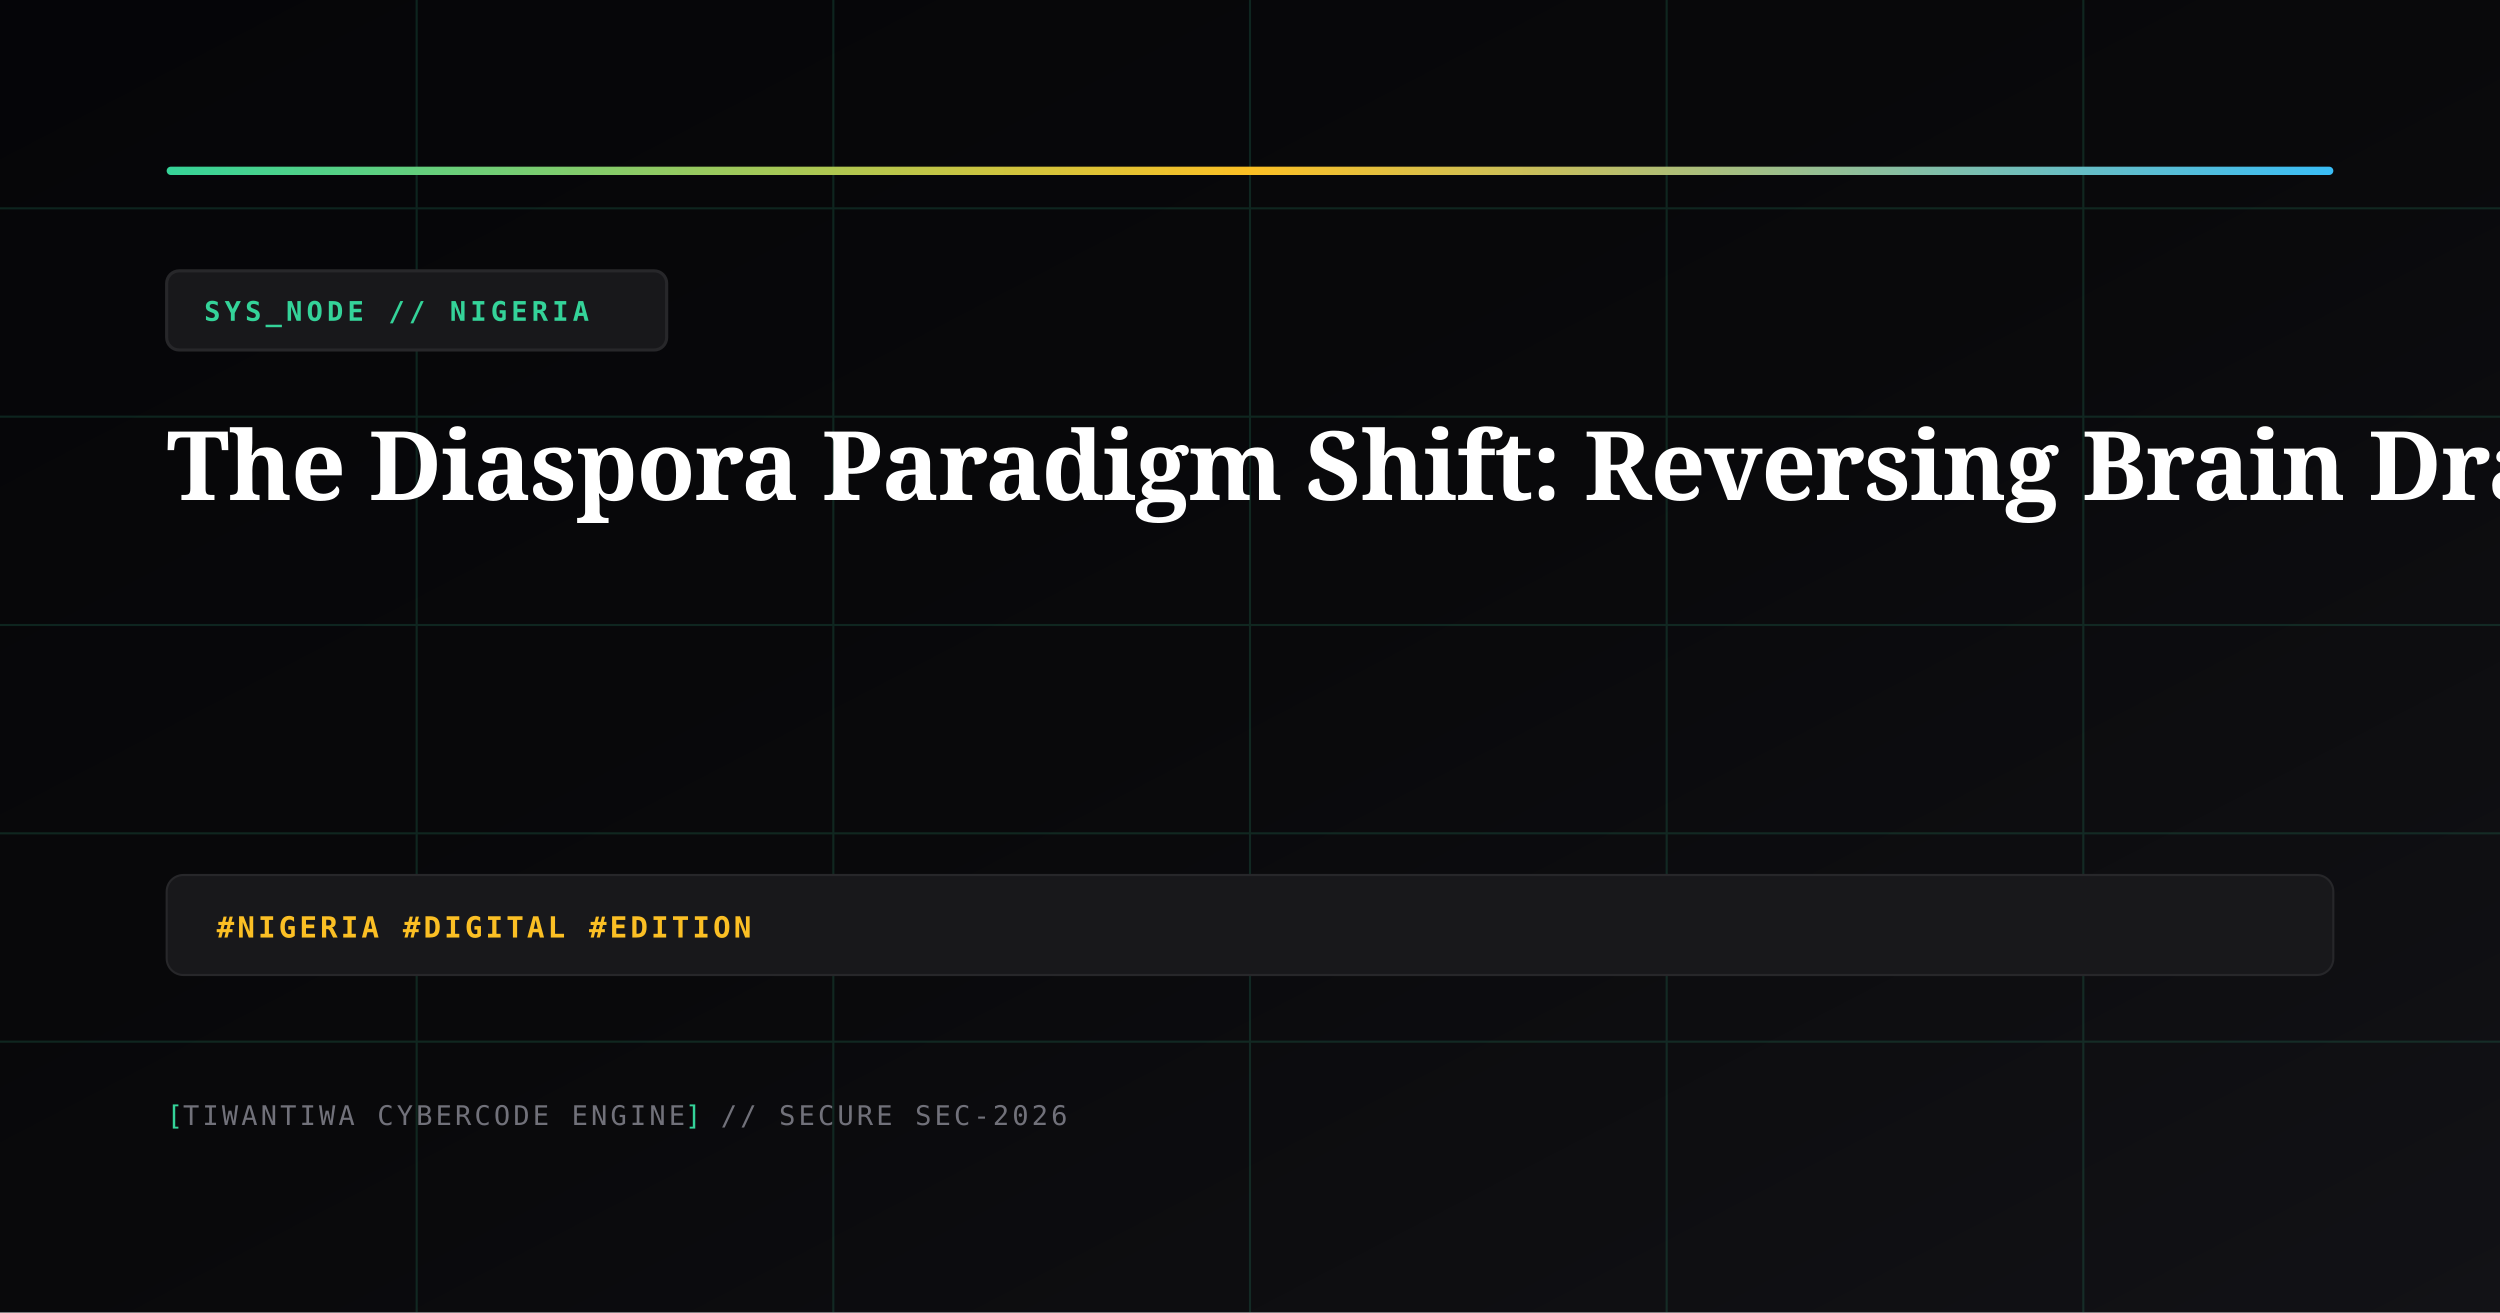
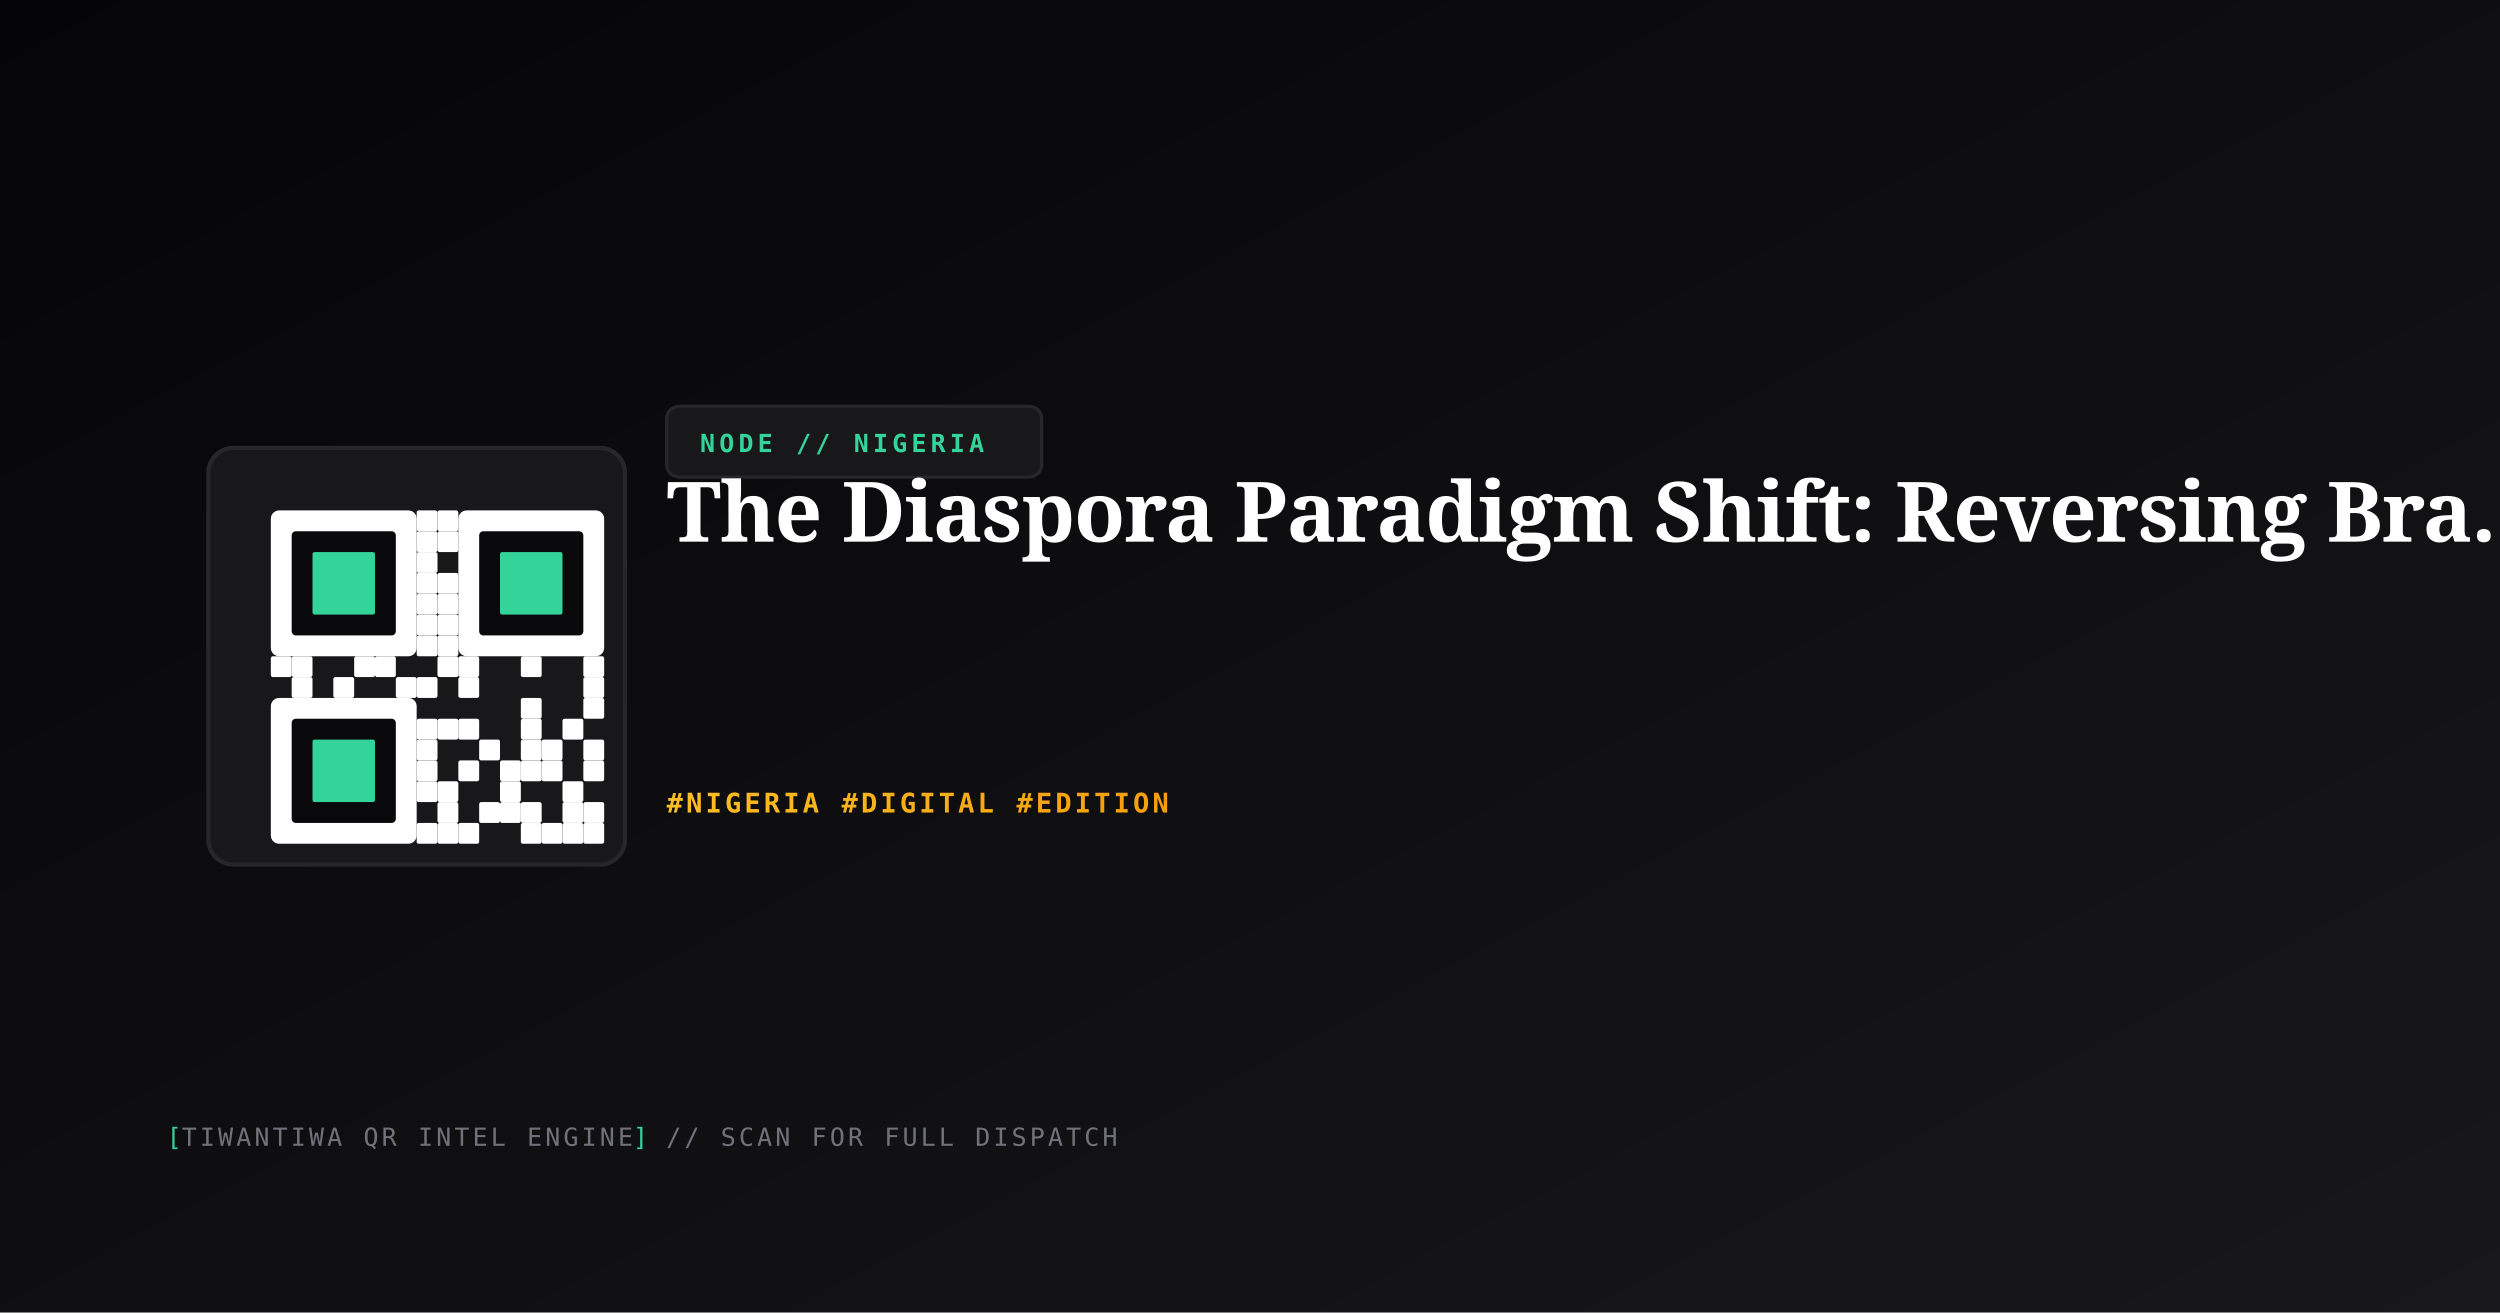
<svg xmlns="http://www.w3.org/2000/svg" viewBox="0 0 1200 630" width="1200" height="630">
  <defs>
    <linearGradient id="bg" x1="0%" y1="0%" x2="100%" y2="100%">
      <stop offset="0%" stop-color="#050508" />
-       <stop offset="50%" stop-color="#09090b" />
-       <stop offset="100%" stop-color="#121216" />
+       <stop offset="100%" stop-color="#18181b" />
    </linearGradient>
-     <linearGradient id="cyber-glow" x1="0%" y1="0%" x2="100%" y2="0%">
-       <stop offset="0%" stop-color="#34d399" />
-       <stop offset="50%" stop-color="#fbbf24" />
-       <stop offset="100%" stop-color="#38bdf8" />
+     <linearGradient id="gold-glow" x1="0%" y1="0%" x2="100%" y2="0%">
+       <stop offset="0%" stop-color="#fbbf24" />
+       <stop offset="100%" stop-color="#f59e0b" />
    </linearGradient>
  </defs>
  <rect width="1200" height="630" fill="url(#bg)" />
-   <g opacity="0.15" stroke="#34d399" stroke-width="1">
-     <path d="M 0 100 L 1200 100 M 0 200 L 1200 200 M 0 300 L 1200 300 M 0 400 L 1200 400 M 0 500 L 1200 500" />
-     <path d="M 200 0 L 200 630 M 400 0 L 400 630 M 600 0 L 600 630 M 800 0 L 800 630 M 1000 0 L 1000 630" />
+   <g transform="translate(80, 195)">
+     <rect x="20" y="20" width="200" height="200" fill="#18181b" stroke="#27272a" stroke-width="2" rx="12" />
+     <g transform="translate(10, 10)">
+       <rect x="40" y="40" width="70" height="70" fill="#ffffff" rx="4" />
+       <rect x="50" y="50" width="50" height="50" fill="#09090b" rx="2" />
+       <rect x="60" y="60" width="30" height="30" fill="#34d399" rx="1" />
+       <rect x="130" y="40" width="70" height="70" fill="#ffffff" rx="4" />
+       <rect x="140" y="50" width="50" height="50" fill="#09090b" rx="2" />
+       <rect x="150" y="60" width="30" height="30" fill="#34d399" rx="1" />
+       <rect x="40" y="130" width="70" height="70" fill="#ffffff" rx="4" />
+       <rect x="50" y="140" width="50" height="50" fill="#09090b" rx="2" />
+       <rect x="60" y="150" width="30" height="30" fill="#34d399" rx="1" />
+       <rect x="110" y="40" width="10" height="10" fill="#ffffff" rx="1" />
+       <rect x="120" y="40" width="10" height="10" fill="#ffffff" rx="1" />
+       <rect x="110" y="50" width="10" height="10" fill="#ffffff" rx="1" />
+       <rect x="120" y="50" width="10" height="10" fill="#ffffff" rx="1" />
+       <rect x="110" y="60" width="10" height="10" fill="#ffffff" rx="1" />
+       <rect x="110" y="70" width="10" height="10" fill="#ffffff" rx="1" />
+       <rect x="120" y="70" width="10" height="10" fill="#ffffff" rx="1" />
+       <rect x="110" y="80" width="10" height="10" fill="#ffffff" rx="1" />
+       <rect x="120" y="80" width="10" height="10" fill="#ffffff" rx="1" />
+       <rect x="110" y="90" width="10" height="10" fill="#ffffff" rx="1" />
+       <rect x="120" y="90" width="10" height="10" fill="#ffffff" rx="1" />
+       <rect x="110" y="100" width="10" height="10" fill="#ffffff" rx="1" />
+       <rect x="120" y="100" width="10" height="10" fill="#ffffff" rx="1" />
+       <rect x="40" y="110" width="10" height="10" fill="#ffffff" rx="1" />
+       <rect x="50" y="110" width="10" height="10" fill="#ffffff" rx="1" />
+       <rect x="80" y="110" width="10" height="10" fill="#ffffff" rx="1" />
+       <rect x="90" y="110" width="10" height="10" fill="#ffffff" rx="1" />
+       <rect x="120" y="110" width="10" height="10" fill="#ffffff" rx="1" />
+       <rect x="130" y="110" width="10" height="10" fill="#ffffff" rx="1" />
+       <rect x="160" y="110" width="10" height="10" fill="#ffffff" rx="1" />
+       <rect x="190" y="110" width="10" height="10" fill="#ffffff" rx="1" />
+       <rect x="50" y="120" width="10" height="10" fill="#ffffff" rx="1" />
+       <rect x="70" y="120" width="10" height="10" fill="#ffffff" rx="1" />
+       <rect x="100" y="120" width="10" height="10" fill="#ffffff" rx="1" />
+       <rect x="110" y="120" width="10" height="10" fill="#ffffff" rx="1" />
+       <rect x="130" y="120" width="10" height="10" fill="#ffffff" rx="1" />
+       <rect x="190" y="120" width="10" height="10" fill="#ffffff" rx="1" />
+       <rect x="160" y="130" width="10" height="10" fill="#ffffff" rx="1" />
+       <rect x="190" y="130" width="10" height="10" fill="#ffffff" rx="1" />
+       <rect x="110" y="140" width="10" height="10" fill="#ffffff" rx="1" />
+       <rect x="120" y="140" width="10" height="10" fill="#ffffff" rx="1" />
+       <rect x="130" y="140" width="10" height="10" fill="#ffffff" rx="1" />
+       <rect x="160" y="140" width="10" height="10" fill="#ffffff" rx="1" />
+       <rect x="180" y="140" width="10" height="10" fill="#ffffff" rx="1" />
+       <rect x="110" y="150" width="10" height="10" fill="#ffffff" rx="1" />
+       <rect x="140" y="150" width="10" height="10" fill="#ffffff" rx="1" />
+       <rect x="160" y="150" width="10" height="10" fill="#ffffff" rx="1" />
+       <rect x="170" y="150" width="10" height="10" fill="#ffffff" rx="1" />
+       <rect x="190" y="150" width="10" height="10" fill="#ffffff" rx="1" />
+       <rect x="110" y="160" width="10" height="10" fill="#ffffff" rx="1" />
+       <rect x="130" y="160" width="10" height="10" fill="#ffffff" rx="1" />
+       <rect x="150" y="160" width="10" height="10" fill="#ffffff" rx="1" />
+       <rect x="160" y="160" width="10" height="10" fill="#ffffff" rx="1" />
+       <rect x="170" y="160" width="10" height="10" fill="#ffffff" rx="1" />
+       <rect x="190" y="160" width="10" height="10" fill="#ffffff" rx="1" />
+       <rect x="110" y="170" width="10" height="10" fill="#ffffff" rx="1" />
+       <rect x="120" y="170" width="10" height="10" fill="#ffffff" rx="1" />
+       <rect x="150" y="170" width="10" height="10" fill="#ffffff" rx="1" />
+       <rect x="180" y="170" width="10" height="10" fill="#ffffff" rx="1" />
+       <rect x="120" y="180" width="10" height="10" fill="#ffffff" rx="1" />
+       <rect x="140" y="180" width="10" height="10" fill="#ffffff" rx="1" />
+       <rect x="150" y="180" width="10" height="10" fill="#ffffff" rx="1" />
+       <rect x="160" y="180" width="10" height="10" fill="#ffffff" rx="1" />
+       <rect x="180" y="180" width="10" height="10" fill="#ffffff" rx="1" />
+       <rect x="190" y="180" width="10" height="10" fill="#ffffff" rx="1" />
+       <rect x="110" y="190" width="10" height="10" fill="#ffffff" rx="1" />
+       <rect x="120" y="190" width="10" height="10" fill="#ffffff" rx="1" />
+       <rect x="130" y="190" width="10" height="10" fill="#ffffff" rx="1" />
+       <rect x="160" y="190" width="10" height="10" fill="#ffffff" rx="1" />
+       <rect x="170" y="190" width="10" height="10" fill="#ffffff" rx="1" />
+       <rect x="180" y="190" width="10" height="10" fill="#ffffff" rx="1" />
+       <rect x="190" y="190" width="10" height="10" fill="#ffffff" rx="1" />
+     </g>
  </g>
-   <rect x="80" y="80" width="1040" height="4" fill="url(#cyber-glow)" rx="2" />
-   <g transform="translate(80, 130)">
-     <rect x="0" y="0" width="240" height="38" rx="6" fill="#18181b" stroke="#27272a" stroke-width="1.5" />
-     <text x="18" y="24" fill="#34d399" font-family="monospace" font-size="13" font-weight="bold" letter-spacing="2">SYS_NODE // NIGERIA</text>
+   <g transform="translate(320, 195)">
+     <rect x="0" y="0" width="180" height="34" rx="6" fill="#18181b" stroke="#27272a" stroke-width="1.5" />
+     <text x="16" y="22" fill="#34d399" font-family="monospace" font-size="12" font-weight="bold" letter-spacing="2">NODE // NIGERIA</text>
  </g>
-   <g transform="translate(80, 240)">
-     <text x="0" y="0" fill="#ffffff" font-family="serif" font-size="46" font-weight="bold" width="1040" letter-spacing="-0.5">
-       <tspan x="0" dy="0">The Diaspora Paradigm Shift: Reversing Brain Drain...</tspan>
+   <g transform="translate(320, 260)">
+     <text x="0" y="0" fill="#ffffff" font-family="serif" font-size="40" font-weight="bold" width="800" letter-spacing="-0.5">
+       <tspan x="0" dy="0">The Diaspora Paradigm Shift: Reversing Bra...</tspan>
    </text>
  </g>
-   <g transform="translate(80, 420)">
-     <rect x="0" y="0" width="1040" height="48" rx="8" fill="#18181b" stroke="#27272a" stroke-width="1" />
-     <text x="24" y="30" fill="#fbbf24" font-family="monospace" font-size="14" font-weight="bold" letter-spacing="1.5">
+   <g transform="translate(320, 390)">
+     <text x="0" y="0" fill="url(#gold-glow)" font-family="monospace" font-size="13" font-weight="bold" letter-spacing="1.5">
      #NIGERIA   #DIGITAL   #EDITION
    </text>
  </g>
-   <g transform="translate(80, 540)">
-     <text x="0" y="0" font-family="monospace" font-size="13" fill="#71717a" letter-spacing="1.5">
-       <tspan fill="#34d399">[</tspan>TIWANTIWA CYBERCODE ENGINE<tspan fill="#34d399">]</tspan> // SECURE SEC-2026
+   <g transform="translate(80, 550)">
+     <text x="0" y="0" font-family="monospace" font-size="12" fill="#71717a" letter-spacing="1.5">
+       <tspan fill="#34d399">[</tspan>TIWANTIWA QR INTEL ENGINE<tspan fill="#34d399">]</tspan> // SCAN FOR FULL DISPATCH
    </text>
  </g>
</svg>
